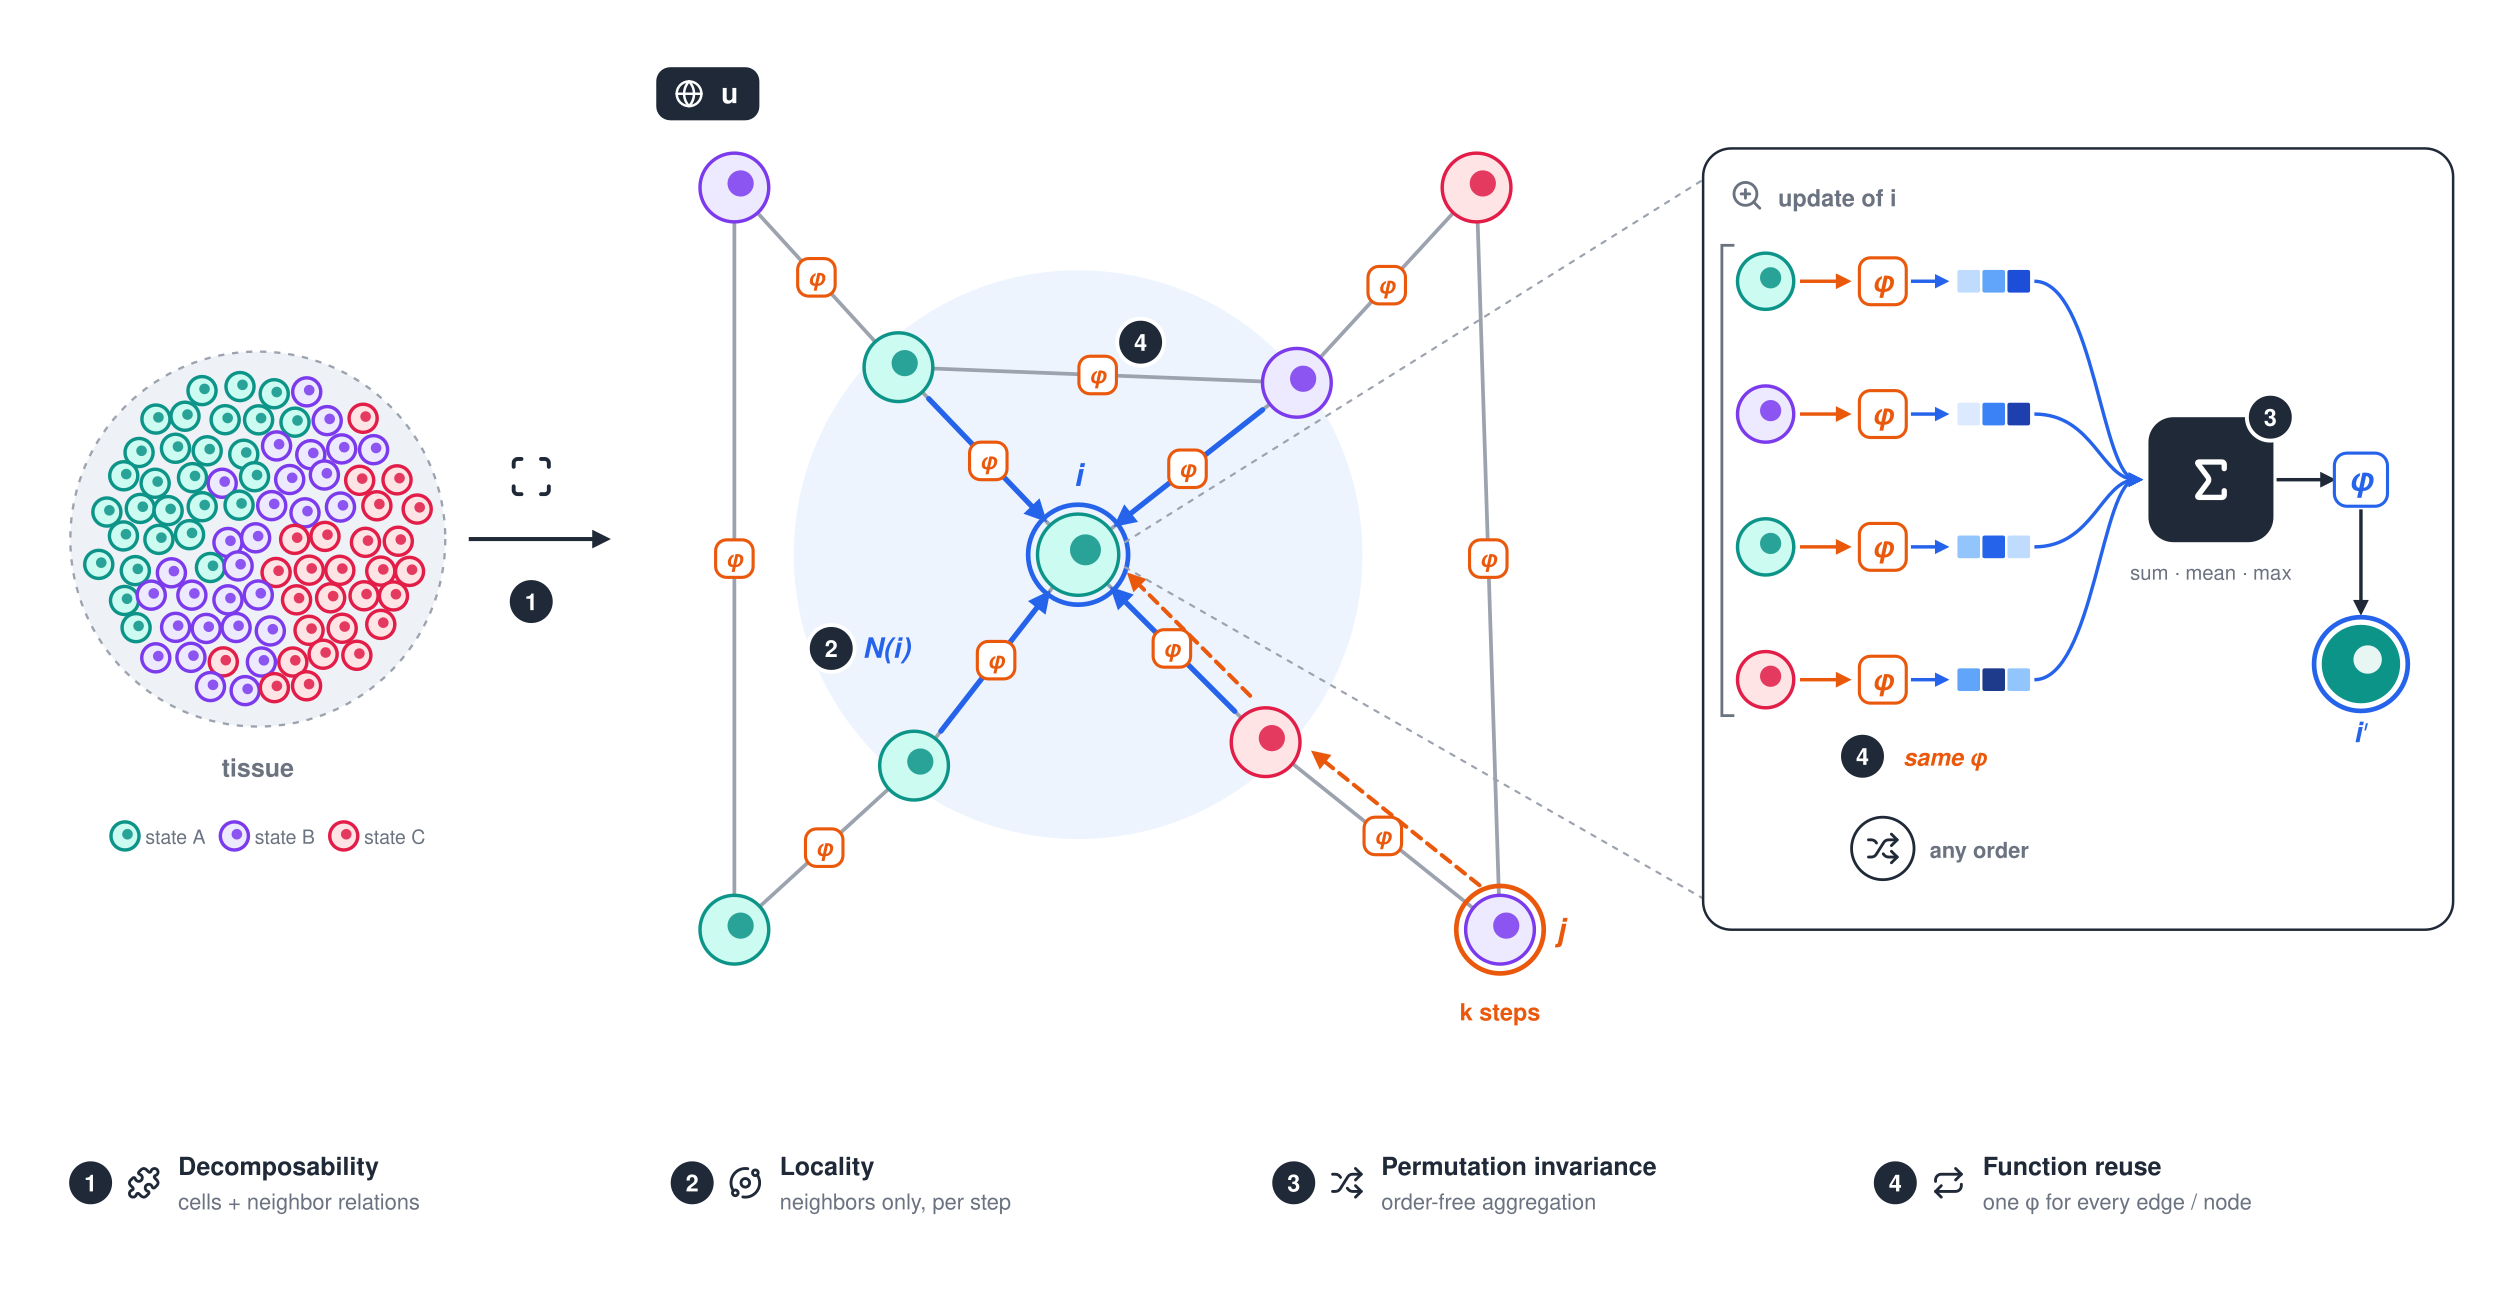
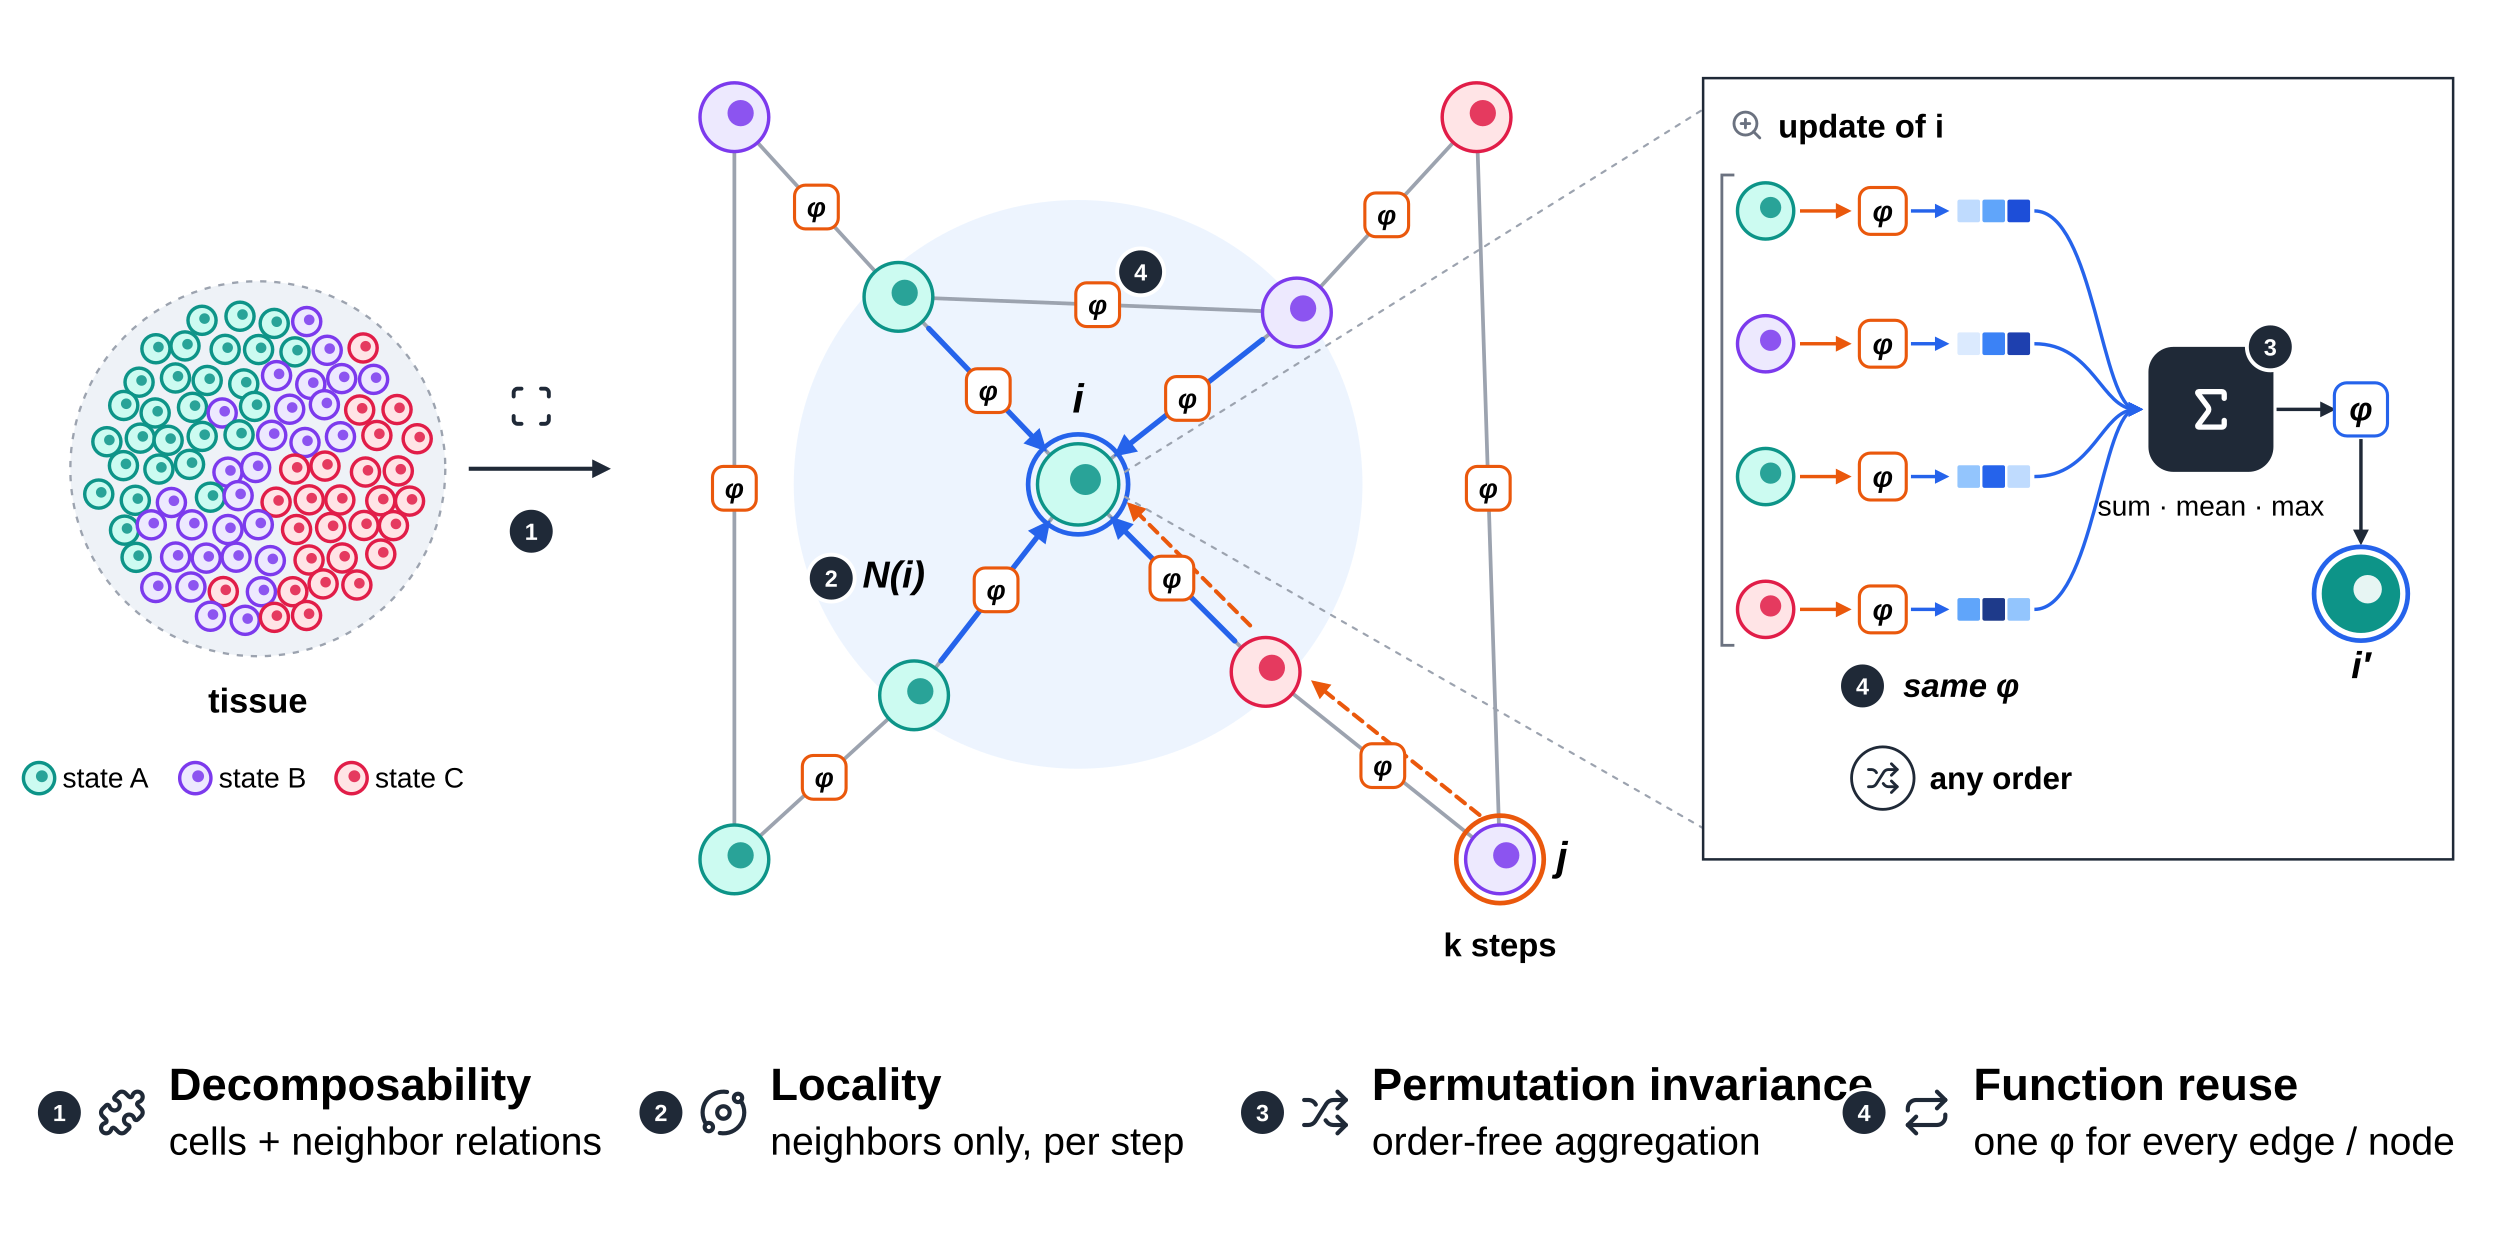
- <svg xmlns="http://www.w3.org/2000/svg" width="1600" height="840" viewBox="0 55 1600 840" role="img" aria-label="One graph showing the four structural assumptions of graph networks" font-family="Helvetica Neue, Helvetica, Arial, sans-serif">
+ <svg xmlns="http://www.w3.org/2000/svg" width="1600" height="795" viewBox="0 100 1600 795" role="img" aria-label="One graph showing the four structural assumptions of graph networks" font-family="Calibri, Carlito, Helvetica Neue, Arial, sans-serif">
  <defs>
    <marker id="ab" viewBox="0 0 10 10" refX="5" refY="5" markerWidth="4.2" markerHeight="4.2" orient="auto">
      <path d="M0,0 L10,5 L0,10 z" fill="#2563eb" />
    </marker>
    <marker id="ao" viewBox="0 0 10 10" refX="5" refY="5" markerWidth="4.6" markerHeight="4.6" orient="auto">
      <path d="M0,0 L10,5 L0,10 z" fill="#ea580c" />
    </marker>
    <marker id="ak" viewBox="0 0 10 10" refX="5" refY="5" markerWidth="4.6" markerHeight="4.6" orient="auto">
      <path d="M0,0 L10,5 L0,10 z" fill="#1f2937" />
    </marker>
  </defs>
  <rect y="0" width="1600" height="900" fill="#fff" />
  <circle cx="165" cy="400" r="120" fill="#eef2f7" stroke="#9ca3af" stroke-width="1.5" stroke-dasharray="4 5" />
  <circle cx="129.3" cy="305.0" r="9" fill="#ccfbf1" stroke="#0d9488" stroke-width="2.2" />
  <circle cx="130.9" cy="303.9" r="3.4" fill="#0d9488" fill-opacity="0.85" />
  <circle cx="153.6" cy="302.4" r="9" fill="#ccfbf1" stroke="#0d9488" stroke-width="2.2" />
  <circle cx="155.2" cy="301.3" r="3.4" fill="#0d9488" fill-opacity="0.85" />
  <circle cx="175.5" cy="307.0" r="9" fill="#ccfbf1" stroke="#0d9488" stroke-width="2.2" />
  <circle cx="177.1" cy="305.9" r="3.4" fill="#0d9488" fill-opacity="0.85" />
  <circle cx="196.3" cy="305.8" r="9" fill="#ede9fe" stroke="#7c3aed" stroke-width="2.2" />
  <circle cx="197.9" cy="304.7" r="3.4" fill="#7c3aed" fill-opacity="0.85" />
  <circle cx="99.8" cy="323.2" r="9" fill="#ccfbf1" stroke="#0d9488" stroke-width="2.2" />
  <circle cx="101.4" cy="322.1" r="3.4" fill="#0d9488" fill-opacity="0.85" />
  <circle cx="118.4" cy="321.4" r="9" fill="#ccfbf1" stroke="#0d9488" stroke-width="2.2" />
  <circle cx="120.0" cy="320.3" r="3.4" fill="#0d9488" fill-opacity="0.85" />
  <circle cx="144.1" cy="323.6" r="9" fill="#ccfbf1" stroke="#0d9488" stroke-width="2.2" />
  <circle cx="145.7" cy="322.5" r="3.4" fill="#0d9488" fill-opacity="0.85" />
  <circle cx="165.5" cy="323.7" r="9" fill="#ccfbf1" stroke="#0d9488" stroke-width="2.2" />
  <circle cx="167.1" cy="322.6" r="3.4" fill="#0d9488" fill-opacity="0.85" />
  <circle cx="188.8" cy="325.2" r="9" fill="#ccfbf1" stroke="#0d9488" stroke-width="2.2" />
  <circle cx="190.4" cy="324.1" r="3.4" fill="#0d9488" fill-opacity="0.85" />
  <circle cx="209.4" cy="324.2" r="9" fill="#ede9fe" stroke="#7c3aed" stroke-width="2.2" />
  <circle cx="211.0" cy="323.1" r="3.4" fill="#7c3aed" fill-opacity="0.85" />
  <circle cx="232.4" cy="322.7" r="9" fill="#ffe4e6" stroke="#e11d48" stroke-width="2.2" />
  <circle cx="234.0" cy="321.6" r="3.4" fill="#e11d48" fill-opacity="0.85" />
  <circle cx="89.0" cy="344.6" r="9" fill="#ccfbf1" stroke="#0d9488" stroke-width="2.2" />
  <circle cx="90.6" cy="343.5" r="3.4" fill="#0d9488" fill-opacity="0.85" />
  <circle cx="112.3" cy="341.9" r="9" fill="#ccfbf1" stroke="#0d9488" stroke-width="2.2" />
  <circle cx="113.9" cy="340.8" r="3.4" fill="#0d9488" fill-opacity="0.85" />
  <circle cx="132.6" cy="343.5" r="9" fill="#ccfbf1" stroke="#0d9488" stroke-width="2.2" />
  <circle cx="134.2" cy="342.4" r="3.4" fill="#0d9488" fill-opacity="0.85" />
  <circle cx="156.0" cy="345.7" r="9" fill="#ccfbf1" stroke="#0d9488" stroke-width="2.2" />
  <circle cx="157.6" cy="344.6" r="3.4" fill="#0d9488" fill-opacity="0.85" />
  <circle cx="177.0" cy="340.4" r="9" fill="#ede9fe" stroke="#7c3aed" stroke-width="2.2" />
  <circle cx="178.6" cy="339.3" r="3.4" fill="#7c3aed" fill-opacity="0.85" />
  <circle cx="198.9" cy="346.0" r="9" fill="#ede9fe" stroke="#7c3aed" stroke-width="2.2" />
  <circle cx="200.5" cy="344.9" r="3.4" fill="#7c3aed" fill-opacity="0.85" />
  <circle cx="218.7" cy="342.3" r="9" fill="#ede9fe" stroke="#7c3aed" stroke-width="2.2" />
  <circle cx="220.3" cy="341.2" r="3.4" fill="#7c3aed" fill-opacity="0.85" />
  <circle cx="239.1" cy="342.8" r="9" fill="#ede9fe" stroke="#7c3aed" stroke-width="2.2" />
  <circle cx="240.7" cy="341.7" r="3.4" fill="#7c3aed" fill-opacity="0.85" />
  <circle cx="79.2" cy="359.5" r="9" fill="#ccfbf1" stroke="#0d9488" stroke-width="2.2" />
  <circle cx="80.8" cy="358.4" r="3.4" fill="#0d9488" fill-opacity="0.85" />
  <circle cx="99.3" cy="364.3" r="9" fill="#ccfbf1" stroke="#0d9488" stroke-width="2.2" />
  <circle cx="100.9" cy="363.2" r="3.4" fill="#0d9488" fill-opacity="0.85" />
  <circle cx="123.2" cy="360.7" r="9" fill="#ccfbf1" stroke="#0d9488" stroke-width="2.2" />
  <circle cx="124.8" cy="359.6" r="3.4" fill="#0d9488" fill-opacity="0.85" />
  <circle cx="142.2" cy="364.3" r="9" fill="#ede9fe" stroke="#7c3aed" stroke-width="2.2" />
  <circle cx="143.8" cy="363.2" r="3.4" fill="#7c3aed" fill-opacity="0.85" />
  <circle cx="162.9" cy="360.1" r="9" fill="#ccfbf1" stroke="#0d9488" stroke-width="2.2" />
  <circle cx="164.5" cy="359.0" r="3.4" fill="#0d9488" fill-opacity="0.85" />
  <circle cx="185.4" cy="361.9" r="9" fill="#ede9fe" stroke="#7c3aed" stroke-width="2.2" />
  <circle cx="187.0" cy="360.8" r="3.4" fill="#7c3aed" fill-opacity="0.85" />
  <circle cx="207.6" cy="359.0" r="9" fill="#ede9fe" stroke="#7c3aed" stroke-width="2.2" />
  <circle cx="209.2" cy="357.9" r="3.4" fill="#7c3aed" fill-opacity="0.85" />
  <circle cx="230.2" cy="362.4" r="9" fill="#ffe4e6" stroke="#e11d48" stroke-width="2.2" />
  <circle cx="231.8" cy="361.3" r="3.4" fill="#e11d48" fill-opacity="0.85" />
  <circle cx="254.1" cy="362.1" r="9" fill="#ffe4e6" stroke="#e11d48" stroke-width="2.2" />
  <circle cx="255.7" cy="361.0" r="3.4" fill="#e11d48" fill-opacity="0.85" />
  <circle cx="68.4" cy="382.7" r="9" fill="#ccfbf1" stroke="#0d9488" stroke-width="2.2" />
  <circle cx="70.0" cy="381.6" r="3.4" fill="#0d9488" fill-opacity="0.85" />
  <circle cx="89.8" cy="380.4" r="9" fill="#ccfbf1" stroke="#0d9488" stroke-width="2.2" />
  <circle cx="91.4" cy="379.3" r="3.4" fill="#0d9488" fill-opacity="0.85" />
  <circle cx="107.6" cy="381.8" r="9" fill="#ccfbf1" stroke="#0d9488" stroke-width="2.2" />
  <circle cx="109.2" cy="380.7" r="3.4" fill="#0d9488" fill-opacity="0.85" />
  <circle cx="129.4" cy="379.3" r="9" fill="#ccfbf1" stroke="#0d9488" stroke-width="2.2" />
  <circle cx="131.0" cy="378.2" r="3.4" fill="#0d9488" fill-opacity="0.85" />
  <circle cx="153.0" cy="378.3" r="9" fill="#ccfbf1" stroke="#0d9488" stroke-width="2.2" />
  <circle cx="154.6" cy="377.2" r="3.4" fill="#0d9488" fill-opacity="0.85" />
  <circle cx="173.9" cy="378.6" r="9" fill="#ede9fe" stroke="#7c3aed" stroke-width="2.2" />
  <circle cx="175.5" cy="377.5" r="3.4" fill="#7c3aed" fill-opacity="0.85" />
  <circle cx="195.2" cy="383.2" r="9" fill="#ede9fe" stroke="#7c3aed" stroke-width="2.2" />
  <circle cx="196.8" cy="382.1" r="3.4" fill="#7c3aed" fill-opacity="0.85" />
  <circle cx="217.9" cy="379.5" r="9" fill="#ede9fe" stroke="#7c3aed" stroke-width="2.2" />
  <circle cx="219.5" cy="378.4" r="3.4" fill="#7c3aed" fill-opacity="0.85" />
  <circle cx="241.2" cy="378.7" r="9" fill="#ffe4e6" stroke="#e11d48" stroke-width="2.2" />
  <circle cx="242.8" cy="377.6" r="3.4" fill="#e11d48" fill-opacity="0.85" />
  <circle cx="267.0" cy="380.8" r="9" fill="#ffe4e6" stroke="#e11d48" stroke-width="2.2" />
  <circle cx="268.6" cy="379.7" r="3.4" fill="#e11d48" fill-opacity="0.85" />
  <circle cx="79.0" cy="398.0" r="9" fill="#ccfbf1" stroke="#0d9488" stroke-width="2.2" />
  <circle cx="80.6" cy="396.9" r="3.4" fill="#0d9488" fill-opacity="0.85" />
  <circle cx="101.7" cy="400.2" r="9" fill="#ccfbf1" stroke="#0d9488" stroke-width="2.2" />
  <circle cx="103.3" cy="399.1" r="3.4" fill="#0d9488" fill-opacity="0.85" />
  <circle cx="121.3" cy="397.2" r="9" fill="#ccfbf1" stroke="#0d9488" stroke-width="2.2" />
  <circle cx="122.9" cy="396.1" r="3.4" fill="#0d9488" fill-opacity="0.85" />
  <circle cx="145.9" cy="402.2" r="9" fill="#ede9fe" stroke="#7c3aed" stroke-width="2.2" />
  <circle cx="147.5" cy="401.1" r="3.4" fill="#7c3aed" fill-opacity="0.85" />
  <circle cx="163.6" cy="399.2" r="9" fill="#ede9fe" stroke="#7c3aed" stroke-width="2.2" />
  <circle cx="165.2" cy="398.1" r="3.4" fill="#7c3aed" fill-opacity="0.85" />
  <circle cx="188.6" cy="400.2" r="9" fill="#ffe4e6" stroke="#e11d48" stroke-width="2.2" />
  <circle cx="190.2" cy="399.1" r="3.4" fill="#e11d48" fill-opacity="0.85" />
  <circle cx="208.0" cy="398.3" r="9" fill="#ffe4e6" stroke="#e11d48" stroke-width="2.2" />
  <circle cx="209.6" cy="397.2" r="3.4" fill="#e11d48" fill-opacity="0.85" />
  <circle cx="233.9" cy="402.1" r="9" fill="#ffe4e6" stroke="#e11d48" stroke-width="2.2" />
  <circle cx="235.5" cy="401.0" r="3.4" fill="#e11d48" fill-opacity="0.85" />
  <circle cx="254.9" cy="401.4" r="9" fill="#ffe4e6" stroke="#e11d48" stroke-width="2.2" />
  <circle cx="256.5" cy="400.3" r="3.4" fill="#e11d48" fill-opacity="0.85" />
  <circle cx="63.2" cy="416.2" r="9" fill="#ccfbf1" stroke="#0d9488" stroke-width="2.2" />
  <circle cx="64.8" cy="415.1" r="3.4" fill="#0d9488" fill-opacity="0.85" />
  <circle cx="86.6" cy="420.2" r="9" fill="#ccfbf1" stroke="#0d9488" stroke-width="2.2" />
  <circle cx="88.2" cy="419.1" r="3.4" fill="#0d9488" fill-opacity="0.85" />
  <circle cx="109.7" cy="421.6" r="9" fill="#ede9fe" stroke="#7c3aed" stroke-width="2.2" />
  <circle cx="111.3" cy="420.5" r="3.4" fill="#7c3aed" fill-opacity="0.85" />
  <circle cx="134.7" cy="418.2" r="9" fill="#ccfbf1" stroke="#0d9488" stroke-width="2.2" />
  <circle cx="136.3" cy="417.1" r="3.4" fill="#0d9488" fill-opacity="0.85" />
  <circle cx="152.4" cy="417.2" r="9" fill="#ede9fe" stroke="#7c3aed" stroke-width="2.2" />
  <circle cx="154.0" cy="416.1" r="3.4" fill="#7c3aed" fill-opacity="0.85" />
  <circle cx="176.7" cy="421.4" r="9" fill="#ffe4e6" stroke="#e11d48" stroke-width="2.2" />
  <circle cx="178.3" cy="420.3" r="3.4" fill="#e11d48" fill-opacity="0.85" />
  <circle cx="197.9" cy="419.9" r="9" fill="#ffe4e6" stroke="#e11d48" stroke-width="2.2" />
  <circle cx="199.5" cy="418.8" r="3.4" fill="#e11d48" fill-opacity="0.85" />
  <circle cx="217.5" cy="420.0" r="9" fill="#ffe4e6" stroke="#e11d48" stroke-width="2.2" />
  <circle cx="219.1" cy="418.9" r="3.4" fill="#e11d48" fill-opacity="0.85" />
  <circle cx="243.7" cy="420.5" r="9" fill="#ffe4e6" stroke="#e11d48" stroke-width="2.2" />
  <circle cx="245.3" cy="419.4" r="3.4" fill="#e11d48" fill-opacity="0.85" />
  <circle cx="262.1" cy="420.7" r="9" fill="#ffe4e6" stroke="#e11d48" stroke-width="2.2" />
  <circle cx="263.7" cy="419.6" r="3.4" fill="#e11d48" fill-opacity="0.85" />
  <circle cx="79.7" cy="439.3" r="9" fill="#ccfbf1" stroke="#0d9488" stroke-width="2.2" />
  <circle cx="81.3" cy="438.2" r="3.4" fill="#0d9488" fill-opacity="0.85" />
  <circle cx="96.8" cy="435.9" r="9" fill="#ede9fe" stroke="#7c3aed" stroke-width="2.2" />
  <circle cx="98.4" cy="434.8" r="3.4" fill="#7c3aed" fill-opacity="0.85" />
  <circle cx="122.8" cy="435.9" r="9" fill="#ede9fe" stroke="#7c3aed" stroke-width="2.2" />
  <circle cx="124.4" cy="434.8" r="3.4" fill="#7c3aed" fill-opacity="0.85" />
  <circle cx="145.9" cy="438.9" r="9" fill="#ede9fe" stroke="#7c3aed" stroke-width="2.2" />
  <circle cx="147.5" cy="437.8" r="3.4" fill="#7c3aed" fill-opacity="0.85" />
  <circle cx="165.3" cy="435.8" r="9" fill="#ede9fe" stroke="#7c3aed" stroke-width="2.2" />
  <circle cx="166.9" cy="434.7" r="3.4" fill="#7c3aed" fill-opacity="0.85" />
  <circle cx="189.8" cy="438.9" r="9" fill="#ffe4e6" stroke="#e11d48" stroke-width="2.2" />
  <circle cx="191.4" cy="437.8" r="3.4" fill="#e11d48" fill-opacity="0.85" />
  <circle cx="211.6" cy="437.6" r="9" fill="#ffe4e6" stroke="#e11d48" stroke-width="2.2" />
  <circle cx="213.2" cy="436.5" r="3.4" fill="#e11d48" fill-opacity="0.85" />
  <circle cx="233.0" cy="436.3" r="9" fill="#ffe4e6" stroke="#e11d48" stroke-width="2.2" />
  <circle cx="234.6" cy="435.2" r="3.4" fill="#e11d48" fill-opacity="0.85" />
  <circle cx="251.8" cy="436.4" r="9" fill="#ffe4e6" stroke="#e11d48" stroke-width="2.2" />
  <circle cx="253.4" cy="435.3" r="3.4" fill="#e11d48" fill-opacity="0.85" />
  <circle cx="87.1" cy="456.7" r="9" fill="#ccfbf1" stroke="#0d9488" stroke-width="2.2" />
  <circle cx="88.7" cy="455.6" r="3.4" fill="#0d9488" fill-opacity="0.85" />
  <circle cx="112.4" cy="456.5" r="9" fill="#ede9fe" stroke="#7c3aed" stroke-width="2.2" />
  <circle cx="114.0" cy="455.4" r="3.4" fill="#7c3aed" fill-opacity="0.85" />
  <circle cx="132.0" cy="457.2" r="9" fill="#ede9fe" stroke="#7c3aed" stroke-width="2.2" />
  <circle cx="133.6" cy="456.1" r="3.4" fill="#7c3aed" fill-opacity="0.85" />
  <circle cx="151.1" cy="456.6" r="9" fill="#ede9fe" stroke="#7c3aed" stroke-width="2.2" />
  <circle cx="152.7" cy="455.5" r="3.4" fill="#7c3aed" fill-opacity="0.85" />
  <circle cx="173.0" cy="458.8" r="9" fill="#ede9fe" stroke="#7c3aed" stroke-width="2.2" />
  <circle cx="174.6" cy="457.7" r="3.4" fill="#7c3aed" fill-opacity="0.85" />
  <circle cx="197.8" cy="458.4" r="9" fill="#ffe4e6" stroke="#e11d48" stroke-width="2.2" />
  <circle cx="199.4" cy="457.3" r="3.4" fill="#e11d48" fill-opacity="0.85" />
  <circle cx="219.0" cy="457.1" r="9" fill="#ffe4e6" stroke="#e11d48" stroke-width="2.2" />
  <circle cx="220.6" cy="456.0" r="3.4" fill="#e11d48" fill-opacity="0.85" />
  <circle cx="243.7" cy="454.6" r="9" fill="#ffe4e6" stroke="#e11d48" stroke-width="2.2" />
  <circle cx="245.3" cy="453.5" r="3.4" fill="#e11d48" fill-opacity="0.85" />
  <circle cx="99.7" cy="476.0" r="9" fill="#ede9fe" stroke="#7c3aed" stroke-width="2.2" />
  <circle cx="101.3" cy="474.9" r="3.4" fill="#7c3aed" fill-opacity="0.85" />
  <circle cx="122.2" cy="475.7" r="9" fill="#ede9fe" stroke="#7c3aed" stroke-width="2.2" />
  <circle cx="123.8" cy="474.6" r="3.4" fill="#7c3aed" fill-opacity="0.85" />
  <circle cx="142.9" cy="478.6" r="9" fill="#ffe4e6" stroke="#e11d48" stroke-width="2.2" />
  <circle cx="144.5" cy="477.5" r="3.4" fill="#e11d48" fill-opacity="0.85" />
  <circle cx="167.3" cy="478.7" r="9" fill="#ede9fe" stroke="#7c3aed" stroke-width="2.2" />
  <circle cx="168.9" cy="477.6" r="3.4" fill="#7c3aed" fill-opacity="0.85" />
  <circle cx="187.4" cy="478.7" r="9" fill="#ffe4e6" stroke="#e11d48" stroke-width="2.2" />
  <circle cx="189.0" cy="477.6" r="3.4" fill="#e11d48" fill-opacity="0.85" />
  <circle cx="206.8" cy="473.7" r="9" fill="#ffe4e6" stroke="#e11d48" stroke-width="2.2" />
  <circle cx="208.4" cy="472.6" r="3.4" fill="#e11d48" fill-opacity="0.85" />
  <circle cx="228.4" cy="474.4" r="9" fill="#ffe4e6" stroke="#e11d48" stroke-width="2.2" />
  <circle cx="230.0" cy="473.3" r="3.4" fill="#e11d48" fill-opacity="0.85" />
  <circle cx="134.7" cy="494.4" r="9" fill="#ede9fe" stroke="#7c3aed" stroke-width="2.2" />
  <circle cx="136.3" cy="493.3" r="3.4" fill="#7c3aed" fill-opacity="0.85" />
  <circle cx="156.9" cy="497.0" r="9" fill="#ede9fe" stroke="#7c3aed" stroke-width="2.2" />
  <circle cx="158.5" cy="495.9" r="3.4" fill="#7c3aed" fill-opacity="0.85" />
  <circle cx="175.6" cy="495.1" r="9" fill="#ffe4e6" stroke="#e11d48" stroke-width="2.2" />
  <circle cx="177.2" cy="494.0" r="3.4" fill="#e11d48" fill-opacity="0.85" />
  <circle cx="196.2" cy="493.9" r="9" fill="#ffe4e6" stroke="#e11d48" stroke-width="2.2" />
  <circle cx="197.8" cy="492.8" r="3.4" fill="#e11d48" fill-opacity="0.85" />
-   <text x="165" y="552" font-size="16" fill="#6b7280" text-anchor="middle" font-weight="600">tissue</text>
-   <circle cx="80" cy="590" r="9" fill="#ccfbf1" stroke="#0d9488" stroke-width="2.2" />
-   <circle cx="81.6" cy="588.9" r="3.4" fill="#0d9488" fill-opacity="0.85" />
-   <text x="93" y="595" font-size="12.5" fill="#6b7280" text-anchor="start" font-weight="400">state A</text>
-   <circle cx="150" cy="590" r="9" fill="#ede9fe" stroke="#7c3aed" stroke-width="2.2" />
-   <circle cx="151.6" cy="588.9" r="3.4" fill="#7c3aed" fill-opacity="0.85" />
-   <text x="163" y="595" font-size="12.5" fill="#6b7280" text-anchor="start" font-weight="400">state B</text>
-   <circle cx="220" cy="590" r="9" fill="#ffe4e6" stroke="#e11d48" stroke-width="2.2" />
-   <circle cx="221.6" cy="588.9" r="3.4" fill="#e11d48" fill-opacity="0.85" />
-   <text x="233" y="595" font-size="12.5" fill="#6b7280" text-anchor="start" font-weight="400">state C</text>
+   <text x="165" y="556" font-size="22" fill="#000" text-anchor="middle" font-weight="600">tissue</text>
+   <circle cx="25" cy="598" r="10" fill="#ccfbf1" stroke="#0d9488" stroke-width="2.2" />
+   <circle cx="26.8" cy="596.8" r="3.8" fill="#0d9488" fill-opacity="0.85" />
+   <text x="40" y="604" font-size="18" fill="#000" text-anchor="start" font-weight="400">state A</text>
+   <circle cx="125" cy="598" r="10" fill="#ede9fe" stroke="#7c3aed" stroke-width="2.2" />
+   <circle cx="126.8" cy="596.8" r="3.8" fill="#7c3aed" fill-opacity="0.85" />
+   <text x="140" y="604" font-size="18" fill="#000" text-anchor="start" font-weight="400">state B</text>
+   <circle cx="225" cy="598" r="10" fill="#ffe4e6" stroke="#e11d48" stroke-width="2.2" />
+   <circle cx="226.8" cy="596.8" r="3.8" fill="#e11d48" fill-opacity="0.85" />
+   <text x="240" y="604" font-size="18" fill="#000" text-anchor="start" font-weight="400">state C</text>
  <g transform="translate(325.0,345.0) scale(1.250)" fill="none" stroke="#1f2937" stroke-width="2" stroke-linecap="round" stroke-linejoin="round">
    <path d="M3 7V5a2 2 0 0 1 2-2h2" />
    <path d="M17 3h2a2 2 0 0 1 2 2v2" />
    <path d="M21 17v2a2 2 0 0 1-2 2h-2" />
    <path d="M7 21H5a2 2 0 0 1-2-2v-2" />
  </g>
  <line x1="300" y1="400" x2="385" y2="400" stroke="#1f2937" stroke-width="2.6" marker-end="url(#ak)" />
  <circle cx="340" cy="440" r="15" fill="#1f2937" stroke="#fff" stroke-width="2.5" />
  <text x="340" y="445.5" font-size="15" fill="#fff" text-anchor="middle" font-weight="700">1</text>
  <circle cx="690" cy="410" r="182" fill="#dbeafe" opacity="0.5" />
-   <text x="552" y="476" font-size="18" fill="#2563eb" text-anchor="start" font-weight="700" font-style="italic">N(i)</text>
+   <text x="552" y="476" font-size="24" fill="#000" text-anchor="start" font-weight="700" font-style="italic">N(i)</text>
  <line x1="690.0" y1="410.0" x2="575.0" y2="290.0" stroke="#9ca3af" stroke-width="2.4" stroke-opacity="1" stroke-linecap="round" />
  <line x1="690.0" y1="410.0" x2="830.0" y2="300.0" stroke="#9ca3af" stroke-width="2.4" stroke-opacity="1" stroke-linecap="round" />
  <line x1="690.0" y1="410.0" x2="585.0" y2="545.0" stroke="#9ca3af" stroke-width="2.4" stroke-opacity="1" stroke-linecap="round" />
  <line x1="690.0" y1="410.0" x2="810.0" y2="530.0" stroke="#9ca3af" stroke-width="2.4" stroke-opacity="1" stroke-linecap="round" />
  <line x1="575.0" y1="290.0" x2="470.0" y2="175.0" stroke="#9ca3af" stroke-width="2.4" stroke-opacity="1" stroke-linecap="round" />
  <line x1="830.0" y1="300.0" x2="945.0" y2="175.0" stroke="#9ca3af" stroke-width="2.4" stroke-opacity="1" stroke-linecap="round" />
  <line x1="585.0" y1="545.0" x2="470.0" y2="650.0" stroke="#9ca3af" stroke-width="2.4" stroke-opacity="1" stroke-linecap="round" />
  <line x1="810.0" y1="530.0" x2="960.0" y2="650.0" stroke="#9ca3af" stroke-width="2.4" stroke-opacity="1" stroke-linecap="round" />
  <line x1="575.0" y1="290.0" x2="830.0" y2="300.0" stroke="#9ca3af" stroke-width="2.4" stroke-opacity="1" stroke-linecap="round" />
  <line x1="945.0" y1="175.0" x2="960.0" y2="650.0" stroke="#9ca3af" stroke-width="2.4" stroke-opacity="1" stroke-linecap="round" />
  <line x1="470.0" y1="175.0" x2="470.0" y2="650.0" stroke="#9ca3af" stroke-width="2.4" stroke-opacity="1" stroke-linecap="round" />
  <line x1="946.9" y1="621.6" x2="843.7" y2="539.1" stroke="#ea580c" stroke-width="2.6" stroke-opacity="1" stroke-dasharray="7 5" stroke-linecap="round" marker-end="url(#ao)" />
  <line x1="800.1" y1="500.3" x2="725.4" y2="425.6" stroke="#ea580c" stroke-width="2.6" stroke-opacity="1" stroke-dasharray="7 5" stroke-linecap="round" marker-end="url(#ao)" />
-   <text x="960" y="708" font-size="15" fill="#ea580c" text-anchor="middle" font-weight="700">k steps</text>
+   <text x="960" y="712" font-size="21" fill="#000" text-anchor="middle" font-weight="700">k steps</text>
  <line x1="594.4" y1="310.2" x2="665.1" y2="384.0" stroke="#2563eb" stroke-width="3.4" stroke-opacity="1" stroke-linecap="round" marker-end="url(#ab)" />
  <line x1="808.0" y1="317.3" x2="718.3" y2="387.8" stroke="#2563eb" stroke-width="3.4" stroke-opacity="1" stroke-linecap="round" marker-end="url(#ab)" />
  <line x1="602.2" y1="522.9" x2="667.9" y2="438.4" stroke="#2563eb" stroke-width="3.4" stroke-opacity="1" stroke-linecap="round" marker-end="url(#ab)" />
  <line x1="790.2" y1="510.2" x2="715.5" y2="435.5" stroke="#2563eb" stroke-width="3.4" stroke-opacity="1" stroke-linecap="round" marker-end="url(#ab)" />
-   <rect x="620.5" y="338.0" width="24" height="24" rx="7" fill="#fff" stroke="#ea580c" stroke-width="2" />
-   <text x="632.5" y="355.28" font-size="14.88" fill="#ea580c" text-anchor="middle" font-weight="700" font-style="italic">φ</text>
-   <rect x="748.0" y="343.0" width="24" height="24" rx="7" fill="#fff" stroke="#ea580c" stroke-width="2" />
-   <text x="760.0" y="360.28" font-size="14.88" fill="#ea580c" text-anchor="middle" font-weight="700" font-style="italic">φ</text>
-   <rect x="625.5" y="465.5" width="24" height="24" rx="7" fill="#fff" stroke="#ea580c" stroke-width="2" />
-   <text x="637.5" y="482.78" font-size="14.88" fill="#ea580c" text-anchor="middle" font-weight="700" font-style="italic">φ</text>
-   <rect x="738.0" y="458.0" width="24" height="24" rx="7" fill="#fff" stroke="#ea580c" stroke-width="2" />
-   <text x="750.0" y="475.28" font-size="14.88" fill="#ea580c" text-anchor="middle" font-weight="700" font-style="italic">φ</text>
-   <rect x="510.5" y="220.5" width="24" height="24" rx="7" fill="#fff" stroke="#ea580c" stroke-width="2" />
-   <text x="522.5" y="237.78" font-size="14.88" fill="#ea580c" text-anchor="middle" font-weight="700" font-style="italic">φ</text>
-   <rect x="875.5" y="225.5" width="24" height="24" rx="7" fill="#fff" stroke="#ea580c" stroke-width="2" />
-   <text x="887.5" y="242.78" font-size="14.88" fill="#ea580c" text-anchor="middle" font-weight="700" font-style="italic">φ</text>
-   <rect x="515.5" y="585.5" width="24" height="24" rx="7" fill="#fff" stroke="#ea580c" stroke-width="2" />
-   <text x="527.5" y="602.78" font-size="14.88" fill="#ea580c" text-anchor="middle" font-weight="700" font-style="italic">φ</text>
-   <rect x="873.0" y="578.0" width="24" height="24" rx="7" fill="#fff" stroke="#ea580c" stroke-width="2" />
-   <text x="885.0" y="595.28" font-size="14.88" fill="#ea580c" text-anchor="middle" font-weight="700" font-style="italic">φ</text>
-   <rect x="690.5" y="283.0" width="24" height="24" rx="7" fill="#fff" stroke="#ea580c" stroke-width="2" />
-   <text x="702.5" y="300.28" font-size="14.88" fill="#ea580c" text-anchor="middle" font-weight="700" font-style="italic">φ</text>
-   <rect x="940.5" y="400.5" width="24" height="24" rx="7" fill="#fff" stroke="#ea580c" stroke-width="2" />
-   <text x="952.5" y="417.78" font-size="14.88" fill="#ea580c" text-anchor="middle" font-weight="700" font-style="italic">φ</text>
-   <rect x="458.0" y="400.5" width="24" height="24" rx="7" fill="#fff" stroke="#ea580c" stroke-width="2" />
-   <text x="470.0" y="417.78" font-size="14.88" fill="#ea580c" text-anchor="middle" font-weight="700" font-style="italic">φ</text>
+   <rect x="618.5" y="336.0" width="28" height="28" rx="7" fill="#fff" stroke="#ea580c" stroke-width="2" />
+   <text x="632.5" y="356.16" font-size="17.36" fill="#000" text-anchor="middle" font-weight="700" font-style="italic">φ</text>
+   <rect x="746.0" y="341.0" width="28" height="28" rx="7" fill="#fff" stroke="#ea580c" stroke-width="2" />
+   <text x="760.0" y="361.16" font-size="17.36" fill="#000" text-anchor="middle" font-weight="700" font-style="italic">φ</text>
+   <rect x="623.5" y="463.5" width="28" height="28" rx="7" fill="#fff" stroke="#ea580c" stroke-width="2" />
+   <text x="637.5" y="483.66" font-size="17.36" fill="#000" text-anchor="middle" font-weight="700" font-style="italic">φ</text>
+   <rect x="736.0" y="456.0" width="28" height="28" rx="7" fill="#fff" stroke="#ea580c" stroke-width="2" />
+   <text x="750.0" y="476.16" font-size="17.36" fill="#000" text-anchor="middle" font-weight="700" font-style="italic">φ</text>
+   <rect x="508.5" y="218.5" width="28" height="28" rx="7" fill="#fff" stroke="#ea580c" stroke-width="2" />
+   <text x="522.5" y="238.66" font-size="17.36" fill="#000" text-anchor="middle" font-weight="700" font-style="italic">φ</text>
+   <rect x="873.5" y="223.5" width="28" height="28" rx="7" fill="#fff" stroke="#ea580c" stroke-width="2" />
+   <text x="887.5" y="243.66" font-size="17.36" fill="#000" text-anchor="middle" font-weight="700" font-style="italic">φ</text>
+   <rect x="513.5" y="583.5" width="28" height="28" rx="7" fill="#fff" stroke="#ea580c" stroke-width="2" />
+   <text x="527.5" y="603.66" font-size="17.36" fill="#000" text-anchor="middle" font-weight="700" font-style="italic">φ</text>
+   <rect x="871.0" y="576.0" width="28" height="28" rx="7" fill="#fff" stroke="#ea580c" stroke-width="2" />
+   <text x="885.0" y="596.16" font-size="17.36" fill="#000" text-anchor="middle" font-weight="700" font-style="italic">φ</text>
+   <rect x="688.5" y="281.0" width="28" height="28" rx="7" fill="#fff" stroke="#ea580c" stroke-width="2" />
+   <text x="702.5" y="301.16" font-size="17.36" fill="#000" text-anchor="middle" font-weight="700" font-style="italic">φ</text>
+   <rect x="938.5" y="398.5" width="28" height="28" rx="7" fill="#fff" stroke="#ea580c" stroke-width="2" />
+   <text x="952.5" y="418.66" font-size="17.36" fill="#000" text-anchor="middle" font-weight="700" font-style="italic">φ</text>
+   <rect x="456.0" y="398.5" width="28" height="28" rx="7" fill="#fff" stroke="#ea580c" stroke-width="2" />
+   <text x="470.0" y="418.66" font-size="17.36" fill="#000" text-anchor="middle" font-weight="700" font-style="italic">φ</text>
  <circle cx="575" cy="290" r="22" fill="#ccfbf1" stroke="#0d9488" stroke-width="2.2" />
  <circle cx="579.0" cy="287.4" r="8.4" fill="#0d9488" fill-opacity="0.85" />
  <circle cx="830" cy="300" r="22" fill="#ede9fe" stroke="#7c3aed" stroke-width="2.2" />
  <circle cx="834.0" cy="297.4" r="8.4" fill="#7c3aed" fill-opacity="0.85" />
  <circle cx="585" cy="545" r="22" fill="#ccfbf1" stroke="#0d9488" stroke-width="2.2" />
  <circle cx="589.0" cy="542.4" r="8.4" fill="#0d9488" fill-opacity="0.85" />
  <circle cx="810" cy="530" r="22" fill="#ffe4e6" stroke="#e11d48" stroke-width="2.2" />
  <circle cx="814.0" cy="527.4" r="8.4" fill="#e11d48" fill-opacity="0.85" />
  <circle cx="470" cy="175" r="22" fill="#ede9fe" stroke="#7c3aed" stroke-width="2.2" />
  <circle cx="474.0" cy="172.4" r="8.4" fill="#7c3aed" fill-opacity="0.85" />
  <circle cx="945" cy="175" r="22" fill="#ffe4e6" stroke="#e11d48" stroke-width="2.2" />
  <circle cx="949.0" cy="172.4" r="8.4" fill="#e11d48" fill-opacity="0.85" />
  <circle cx="470" cy="650" r="22" fill="#ccfbf1" stroke="#0d9488" stroke-width="2.2" />
  <circle cx="474.0" cy="647.4" r="8.4" fill="#0d9488" fill-opacity="0.85" />
  <circle cx="960" cy="650" r="28" fill="none" stroke="#ea580c" stroke-width="3" />
  <circle cx="960" cy="650" r="22" fill="#ede9fe" stroke="#7c3aed" stroke-width="2.2" />
  <circle cx="964.0" cy="647.4" r="8.4" fill="#7c3aed" fill-opacity="0.85" />
  <circle cx="690" cy="410" r="32" fill="none" stroke="#2563eb" stroke-width="3" />
  <circle cx="690" cy="410" r="26" fill="#ccfbf1" stroke="#0d9488" stroke-width="2.2" />
  <circle cx="694.7" cy="406.9" r="9.9" fill="#0d9488" fill-opacity="0.85" />
-   <text x="690" y="366" font-size="20" fill="#2563eb" text-anchor="middle" font-weight="700" font-style="italic">i</text>
-   <text x="996" y="657" font-size="20" fill="#ea580c" text-anchor="start" font-weight="700" font-style="italic">j</text>
-   <rect x="420" y="98" width="66" height="34" rx="9" fill="#1f2937" />
-   <g transform="translate(431.5,105.5) scale(0.792)" fill="none" stroke="#fff" stroke-width="2" stroke-linecap="round" stroke-linejoin="round">
-     <circle cx="12" cy="12" r="10" />
-     <path d="M12 2a14.5 14.5 0 0 0 0 20 14.5 14.5 0 0 0 0-20" />
-     <path d="M2 12h20" />
-   </g>
-   <text x="467" y="121" font-size="18" fill="#fff" text-anchor="middle" font-weight="700">u</text>
+   <text x="690" y="364" font-size="26" fill="#000" text-anchor="middle" font-weight="700" font-style="italic">i</text>
+   <text x="996" y="657" font-size="26" fill="#000" text-anchor="start" font-weight="700" font-style="italic">j</text>
  <circle cx="532" cy="470" r="15" fill="#1f2937" stroke="#fff" stroke-width="2.5" />
  <text x="532" y="475.5" font-size="15" fill="#fff" text-anchor="middle" font-weight="700">2</text>
  <circle cx="730" cy="274" r="15" fill="#1f2937" stroke="#fff" stroke-width="2.5" />
  <text x="730" y="279.5" font-size="15" fill="#fff" text-anchor="middle" font-weight="700">4</text>
  <line x1="720.0" y1="402.0" x2="1090.0" y2="170.0" stroke="#9ca3af" stroke-width="1.4" stroke-opacity="1" stroke-dasharray="3 5" stroke-linecap="round" />
  <line x1="720.0" y1="418.0" x2="1090.0" y2="630.0" stroke="#9ca3af" stroke-width="1.4" stroke-opacity="1" stroke-dasharray="3 5" stroke-linecap="round" />
-   <rect x="1090" y="150" width="480" height="500" rx="18" fill="#fff" stroke="#1f2937" stroke-width="1.6" />
+   <rect x="1090" y="150" width="480" height="500" rx="0" fill="#fff" stroke="#1f2937" stroke-width="1.6" />
  <g transform="translate(1107.0,169.0) scale(0.917)" fill="none" stroke="#6b7280" stroke-width="2" stroke-linecap="round" stroke-linejoin="round">
    <circle cx="11" cy="11" r="8" />
    <line x1="21" x2="16.65" y1="21" y2="16.65" />
    <line x1="11" x2="11" y1="8" y2="14" />
    <line x1="8" x2="14" y1="11" y2="11" />
  </g>
-   <text x="1138" y="187" font-size="15" fill="#6b7280" text-anchor="start" font-weight="600">update of i</text>
+   <text x="1138" y="188" font-size="21" fill="#000" text-anchor="start" font-weight="600">update of i</text>
  <circle cx="1130" cy="235" r="18" fill="#ccfbf1" stroke="#0d9488" stroke-width="2.2" />
  <circle cx="1133.2" cy="232.8" r="6.8" fill="#0d9488" fill-opacity="0.85" />
  <line x1="1152" y1="235" x2="1180" y2="235" stroke="#ea580c" stroke-width="2.2" marker-end="url(#ao)" />
  <rect x="1190.0" y="220.0" width="30" height="30" rx="7" fill="#fff" stroke="#ea580c" stroke-width="2" />
-   <text x="1205" y="241.6" font-size="18.6" fill="#ea580c" text-anchor="middle" font-weight="700" font-style="italic">φ</text>
+   <text x="1205" y="241.6" font-size="18.6" fill="#000" text-anchor="middle" font-weight="700" font-style="italic">φ</text>
  <line x1="1223" y1="235" x2="1243" y2="235" stroke="#2563eb" stroke-width="2.2" marker-end="url(#ab)" />
  <rect x="1252" y="227" width="16" height="16" rx="2" fill="#bfdbfe" stroke="#fff" stroke-width="1.5" />
  <rect x="1268" y="227" width="16" height="16" rx="2" fill="#60a5fa" stroke="#fff" stroke-width="1.5" />
  <rect x="1284" y="227" width="16" height="16" rx="2" fill="#1d4ed8" stroke="#fff" stroke-width="1.5" />
  <path d="M1302,235 C1340,235 1345,362 1367,362" fill="none" stroke="#2563eb" stroke-width="2.2" marker-end="url(#ab)" />
  <circle cx="1130" cy="320" r="18" fill="#ede9fe" stroke="#7c3aed" stroke-width="2.2" />
  <circle cx="1133.2" cy="317.8" r="6.8" fill="#7c3aed" fill-opacity="0.85" />
  <line x1="1152" y1="320" x2="1180" y2="320" stroke="#ea580c" stroke-width="2.2" marker-end="url(#ao)" />
  <rect x="1190.0" y="305.0" width="30" height="30" rx="7" fill="#fff" stroke="#ea580c" stroke-width="2" />
-   <text x="1205" y="326.6" font-size="18.6" fill="#ea580c" text-anchor="middle" font-weight="700" font-style="italic">φ</text>
+   <text x="1205" y="326.6" font-size="18.6" fill="#000" text-anchor="middle" font-weight="700" font-style="italic">φ</text>
  <line x1="1223" y1="320" x2="1243" y2="320" stroke="#2563eb" stroke-width="2.2" marker-end="url(#ab)" />
  <rect x="1252" y="312" width="16" height="16" rx="2" fill="#dbeafe" stroke="#fff" stroke-width="1.5" />
  <rect x="1268" y="312" width="16" height="16" rx="2" fill="#3b82f6" stroke="#fff" stroke-width="1.5" />
  <rect x="1284" y="312" width="16" height="16" rx="2" fill="#1e40af" stroke="#fff" stroke-width="1.5" />
  <path d="M1302,320 C1340,320 1345,362 1367,362" fill="none" stroke="#2563eb" stroke-width="2.2" marker-end="url(#ab)" />
  <circle cx="1130" cy="405" r="18" fill="#ccfbf1" stroke="#0d9488" stroke-width="2.2" />
  <circle cx="1133.2" cy="402.8" r="6.8" fill="#0d9488" fill-opacity="0.85" />
  <line x1="1152" y1="405" x2="1180" y2="405" stroke="#ea580c" stroke-width="2.2" marker-end="url(#ao)" />
  <rect x="1190.0" y="390.0" width="30" height="30" rx="7" fill="#fff" stroke="#ea580c" stroke-width="2" />
-   <text x="1205" y="411.6" font-size="18.6" fill="#ea580c" text-anchor="middle" font-weight="700" font-style="italic">φ</text>
+   <text x="1205" y="411.6" font-size="18.6" fill="#000" text-anchor="middle" font-weight="700" font-style="italic">φ</text>
  <line x1="1223" y1="405" x2="1243" y2="405" stroke="#2563eb" stroke-width="2.2" marker-end="url(#ab)" />
  <rect x="1252" y="397" width="16" height="16" rx="2" fill="#93c5fd" stroke="#fff" stroke-width="1.5" />
  <rect x="1268" y="397" width="16" height="16" rx="2" fill="#2563eb" stroke="#fff" stroke-width="1.5" />
  <rect x="1284" y="397" width="16" height="16" rx="2" fill="#bfdbfe" stroke="#fff" stroke-width="1.5" />
  <path d="M1302,405 C1340,405 1345,362 1367,362" fill="none" stroke="#2563eb" stroke-width="2.2" marker-end="url(#ab)" />
  <circle cx="1130" cy="490" r="18" fill="#ffe4e6" stroke="#e11d48" stroke-width="2.2" />
  <circle cx="1133.2" cy="487.8" r="6.8" fill="#e11d48" fill-opacity="0.85" />
  <line x1="1152" y1="490" x2="1180" y2="490" stroke="#ea580c" stroke-width="2.2" marker-end="url(#ao)" />
  <rect x="1190.0" y="475.0" width="30" height="30" rx="7" fill="#fff" stroke="#ea580c" stroke-width="2" />
-   <text x="1205" y="496.6" font-size="18.6" fill="#ea580c" text-anchor="middle" font-weight="700" font-style="italic">φ</text>
+   <text x="1205" y="496.6" font-size="18.6" fill="#000" text-anchor="middle" font-weight="700" font-style="italic">φ</text>
  <line x1="1223" y1="490" x2="1243" y2="490" stroke="#2563eb" stroke-width="2.2" marker-end="url(#ab)" />
  <rect x="1252" y="482" width="16" height="16" rx="2" fill="#60a5fa" stroke="#fff" stroke-width="1.5" />
  <rect x="1268" y="482" width="16" height="16" rx="2" fill="#1e3a8a" stroke="#fff" stroke-width="1.5" />
  <rect x="1284" y="482" width="16" height="16" rx="2" fill="#93c5fd" stroke="#fff" stroke-width="1.5" />
  <path d="M1302,490 C1340,490 1345,362 1367,362" fill="none" stroke="#2563eb" stroke-width="2.2" marker-end="url(#ab)" />
  <path d="M1110,212 L1102,212 L1102,513 L1110,513" fill="none" stroke="#6b7280" stroke-width="1.8" />
  <circle cx="1205" cy="598" r="20" fill="#fff" stroke="#1f2937" stroke-width="1.8" />
  <g transform="translate(1194.0,587.0) scale(0.917)" fill="none" stroke="#1f2937" stroke-width="2" stroke-linecap="round" stroke-linejoin="round">
    <path d="m18 14 4 4-4 4" />
    <path d="m18 2 4 4-4 4" />
    <path d="M2 18h1.973a4 4 0 0 0 3.3-1.7l5.454-8.6a4 4 0 0 1 3.3-1.7H22" />
    <path d="M2 6h1.972a4 4 0 0 1 3.6 2.2" />
    <path d="M22 18h-6.041a4 4 0 0 1-3.3-1.8l-.359-.45" />
  </g>
-   <text x="1235" y="604" font-size="14" fill="#6b7280" text-anchor="start" font-weight="600">any order</text>
-   <text x="1218" y="545" font-size="15" fill="#ea580c" text-anchor="start" font-weight="700" font-style="italic">same φ</text>
+   <text x="1235" y="605" font-size="20" fill="#000" text-anchor="start" font-weight="600">any order</text>
+   <text x="1218" y="546" font-size="21" fill="#000" text-anchor="start" font-weight="700" font-style="italic">same φ</text>
  <circle cx="1192" cy="539" r="15" fill="#1f2937" stroke="#fff" stroke-width="2.5" />
  <text x="1192" y="544.5" font-size="15" fill="#fff" text-anchor="middle" font-weight="700">4</text>
  <rect x="1375" y="322" width="80" height="80" rx="16" fill="#1f2937" />
  <g transform="translate(1398.0,345.0) scale(1.417)" fill="none" stroke="#fff" stroke-width="2.4" stroke-linecap="round" stroke-linejoin="round">
    <path d="M18 7V5a1 1 0 0 0-1-1H6.5a.5.5 0 0 0-.4.8l4.5 6a2 2 0 0 1 0 2.4l-4.5 6a.5.5 0 0 0 .4.8H17a1 1 0 0 0 1-1v-2" />
  </g>
-   <text x="1415" y="426" font-size="13" fill="#6b7280" text-anchor="middle" font-weight="400">sum · mean · max</text>
+   <text x="1415" y="430" font-size="18" fill="#000" text-anchor="middle" font-weight="400">sum · mean · max</text>
  <circle cx="1453" cy="322" r="15" fill="#1f2937" stroke="#fff" stroke-width="2.5" />
  <text x="1453" y="327.5" font-size="15" fill="#fff" text-anchor="middle" font-weight="700">3</text>
  <line x1="1457" y1="362" x2="1490" y2="362" stroke="#1f2937" stroke-width="2.2" marker-end="url(#ak)" />
  <rect x="1494" y="345" width="34" height="34" rx="8" fill="#fff" stroke="#2563eb" stroke-width="2" />
-   <text x="1511" y="369" font-size="21" fill="#2563eb" text-anchor="middle" font-weight="700" font-style="italic">φ</text>
+   <text x="1511" y="369" font-size="21" fill="#000" text-anchor="middle" font-weight="700" font-style="italic">φ</text>
  <line x1="1511" y1="381" x2="1511" y2="444" stroke="#1f2937" stroke-width="2.2" marker-end="url(#ak)" />
  <circle cx="1511" cy="480" r="30" fill="none" stroke="#2563eb" stroke-width="3" />
  <circle cx="1511" cy="480" r="24" fill="#0d9488" stroke="#0d9488" stroke-width="2.2" />
  <circle cx="1515.3" cy="477.1" r="9.1" fill="#fff" fill-opacity="0.9" />
-   <text x="1511" y="530" font-size="18" fill="#2563eb" text-anchor="middle" font-weight="700" font-style="italic">i′</text>
-   <circle cx="58" cy="812" r="15" fill="#1f2937" stroke="#fff" stroke-width="2.5" />
-   <text x="58" y="817.5" font-size="15" fill="#fff" text-anchor="middle" font-weight="700">1</text>
-   <g transform="translate(81.0,801.0) scale(0.917)" fill="none" stroke="#1f2937" stroke-width="2" stroke-linecap="round" stroke-linejoin="round">
+   <text x="1511" y="534" font-size="24" fill="#000" text-anchor="middle" font-weight="700" font-style="italic">i′</text>
+   <circle cx="38" cy="812" r="15" fill="#1f2937" stroke="#fff" stroke-width="2.5" />
+   <text x="38" y="817.5" font-size="15" fill="#fff" text-anchor="middle" font-weight="700">1</text>
+   <g transform="translate(62.0,796.0) scale(1.333)" fill="none" stroke="#1f2937" stroke-width="2" stroke-linecap="round" stroke-linejoin="round">
    <path d="M15.39 4.39a1 1 0 0 0 1.68-.474 2.5 2.5 0 1 1 3.014 3.015 1 1 0 0 0-.474 1.68l1.683 1.682a2.414 2.414 0 0 1 0 3.414L19.61 15.39a1 1 0 0 1-1.68-.474 2.5 2.5 0 1 0-3.014 3.015 1 1 0 0 1 .474 1.68l-1.683 1.682a2.414 2.414 0 0 1-3.414 0L8.61 19.61a1 1 0 0 0-1.68.474 2.5 2.5 0 1 1-3.014-3.015 1 1 0 0 0 .474-1.68l-1.683-1.682a2.414 2.414 0 0 1 0-3.414L4.39 8.61a1 1 0 0 1 1.68.474 2.5 2.5 0 1 0 3.014-3.015 1 1 0 0 1-.474-1.68l1.683-1.682a2.414 2.414 0 0 1 3.414 0z" />
  </g>
-   <text x="114" y="807" font-size="16" fill="#1f2937" text-anchor="start" font-weight="700">Decomposability</text>
-   <text x="114" y="829" font-size="14" fill="#6b7280" text-anchor="start" font-weight="400">cells + neighbor relations</text>
-   <circle cx="443" cy="812" r="15" fill="#1f2937" stroke="#fff" stroke-width="2.5" />
-   <text x="443" y="817.5" font-size="15" fill="#fff" text-anchor="middle" font-weight="700">2</text>
-   <g transform="translate(466.0,801.0) scale(0.917)" fill="none" stroke="#1f2937" stroke-width="2" stroke-linecap="round" stroke-linejoin="round">
+   <text x="108" y="804" font-size="29" fill="#000" text-anchor="start" font-weight="700">Decomposability</text>
+   <text x="108" y="839" font-size="25" fill="#000" text-anchor="start" font-weight="400">cells + neighbor relations</text>
+   <circle cx="423" cy="812" r="15" fill="#1f2937" stroke="#fff" stroke-width="2.5" />
+   <text x="423" y="817.5" font-size="15" fill="#fff" text-anchor="middle" font-weight="700">2</text>
+   <g transform="translate(447.0,796.0) scale(1.333)" fill="none" stroke="#1f2937" stroke-width="2" stroke-linecap="round" stroke-linejoin="round">
    <path d="M20.341 6.484A10 10 0 0 1 10.266 21.85" />
    <path d="M3.659 17.516A10 10 0 0 1 13.74 2.152" />
    <circle cx="12" cy="12" r="3" />
    <circle cx="19" cy="5" r="2" />
    <circle cx="5" cy="19" r="2" />
  </g>
-   <text x="499" y="807" font-size="16" fill="#1f2937" text-anchor="start" font-weight="700">Locality</text>
-   <text x="499" y="829" font-size="14" fill="#6b7280" text-anchor="start" font-weight="400">neighbors only, per step</text>
-   <circle cx="828" cy="812" r="15" fill="#1f2937" stroke="#fff" stroke-width="2.5" />
-   <text x="828" y="817.5" font-size="15" fill="#fff" text-anchor="middle" font-weight="700">3</text>
-   <g transform="translate(851.0,801.0) scale(0.917)" fill="none" stroke="#1f2937" stroke-width="2" stroke-linecap="round" stroke-linejoin="round">
+   <text x="493" y="804" font-size="29" fill="#000" text-anchor="start" font-weight="700">Locality</text>
+   <text x="493" y="839" font-size="25" fill="#000" text-anchor="start" font-weight="400">neighbors only, per step</text>
+   <circle cx="808" cy="812" r="15" fill="#1f2937" stroke="#fff" stroke-width="2.5" />
+   <text x="808" y="817.5" font-size="15" fill="#fff" text-anchor="middle" font-weight="700">3</text>
+   <g transform="translate(832.0,796.0) scale(1.333)" fill="none" stroke="#1f2937" stroke-width="2" stroke-linecap="round" stroke-linejoin="round">
    <path d="m18 14 4 4-4 4" />
    <path d="m18 2 4 4-4 4" />
    <path d="M2 18h1.973a4 4 0 0 0 3.3-1.7l5.454-8.6a4 4 0 0 1 3.3-1.7H22" />
    <path d="M2 6h1.972a4 4 0 0 1 3.6 2.2" />
    <path d="M22 18h-6.041a4 4 0 0 1-3.3-1.8l-.359-.45" />
  </g>
-   <text x="884" y="807" font-size="16" fill="#1f2937" text-anchor="start" font-weight="700">Permutation invariance</text>
-   <text x="884" y="829" font-size="14" fill="#6b7280" text-anchor="start" font-weight="400">order-free aggregation</text>
-   <circle cx="1213" cy="812" r="15" fill="#1f2937" stroke="#fff" stroke-width="2.5" />
-   <text x="1213" y="817.5" font-size="15" fill="#fff" text-anchor="middle" font-weight="700">4</text>
-   <g transform="translate(1236.0,801.0) scale(0.917)" fill="none" stroke="#1f2937" stroke-width="2" stroke-linecap="round" stroke-linejoin="round">
+   <text x="878" y="804" font-size="29" fill="#000" text-anchor="start" font-weight="700">Permutation invariance</text>
+   <text x="878" y="839" font-size="25" fill="#000" text-anchor="start" font-weight="400">order-free aggregation</text>
+   <circle cx="1193" cy="812" r="15" fill="#1f2937" stroke="#fff" stroke-width="2.5" />
+   <text x="1193" y="817.5" font-size="15" fill="#fff" text-anchor="middle" font-weight="700">4</text>
+   <g transform="translate(1217.0,796.0) scale(1.333)" fill="none" stroke="#1f2937" stroke-width="2" stroke-linecap="round" stroke-linejoin="round">
    <path d="m17 2 4 4-4 4" />
    <path d="M3 11v-1a4 4 0 0 1 4-4h14" />
    <path d="m7 22-4-4 4-4" />
    <path d="M21 13v1a4 4 0 0 1-4 4H3" />
  </g>
-   <text x="1269" y="807" font-size="16" fill="#1f2937" text-anchor="start" font-weight="700">Function reuse</text>
-   <text x="1269" y="829" font-size="14" fill="#6b7280" text-anchor="start" font-weight="400">one φ for every edge / node</text>
+   <text x="1263" y="804" font-size="29" fill="#000" text-anchor="start" font-weight="700">Function reuse</text>
+   <text x="1263" y="839" font-size="25" fill="#000" text-anchor="start" font-weight="400">one φ for every edge / node</text>
</svg>
